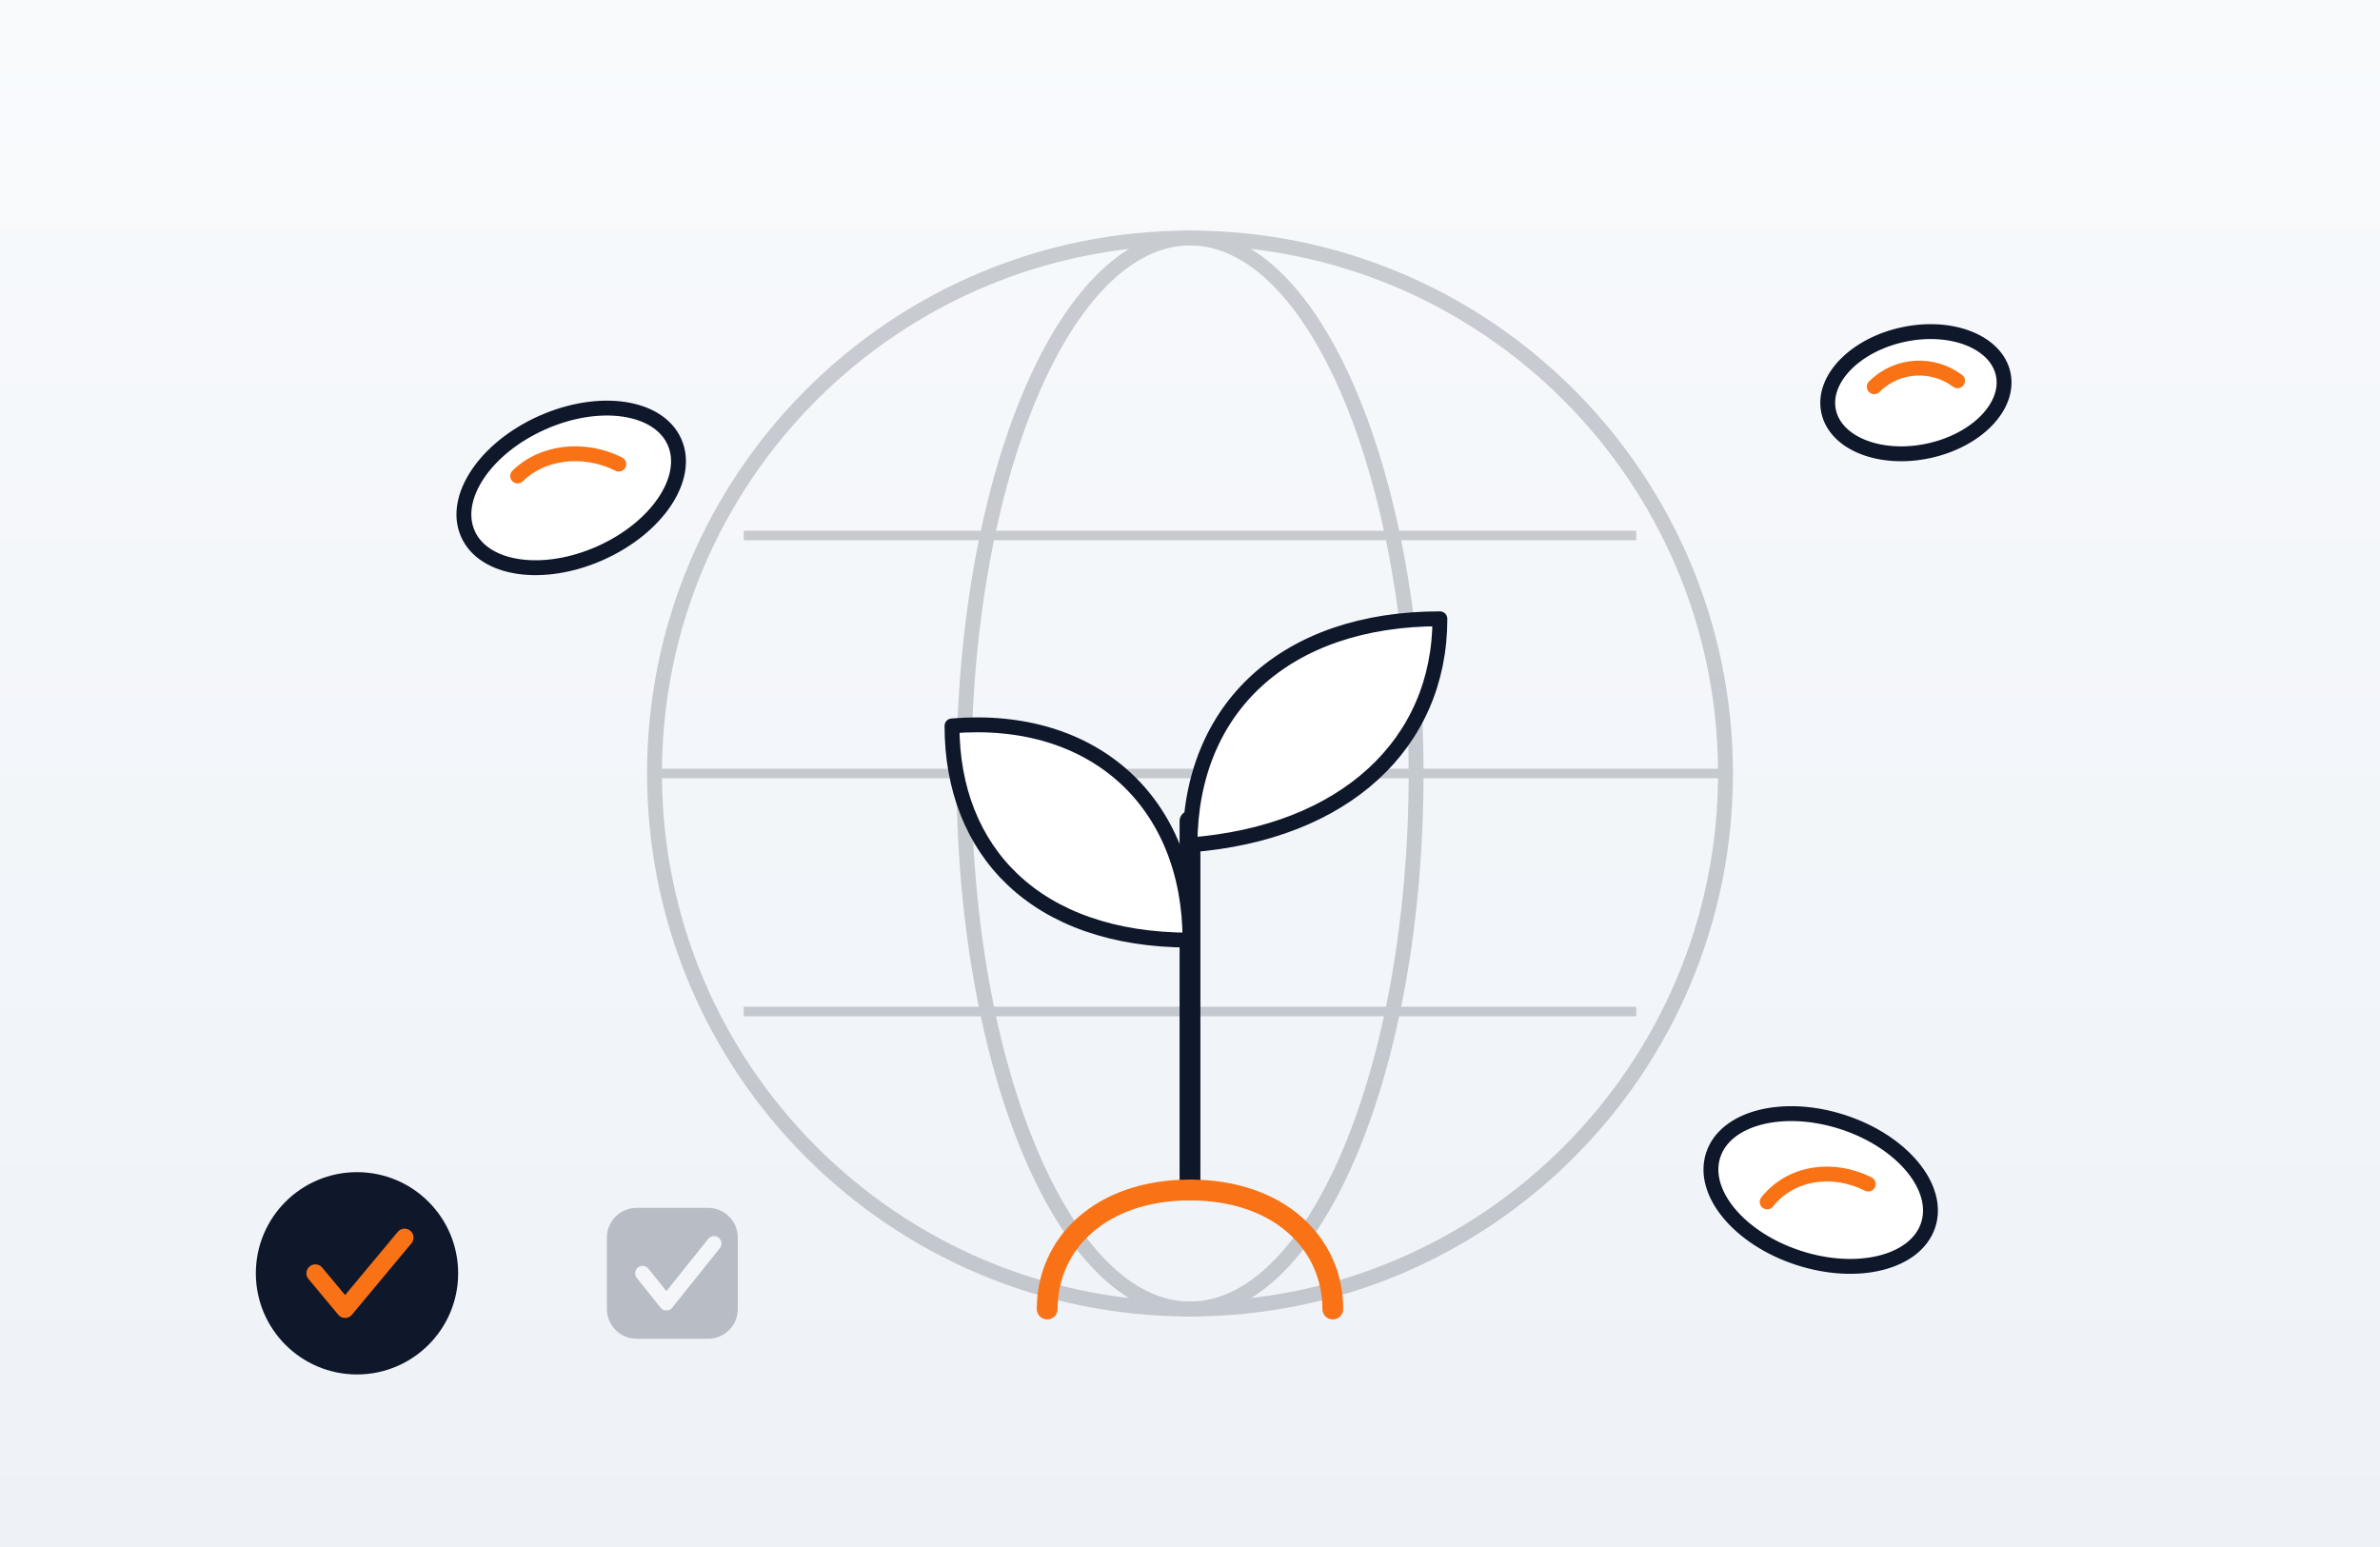
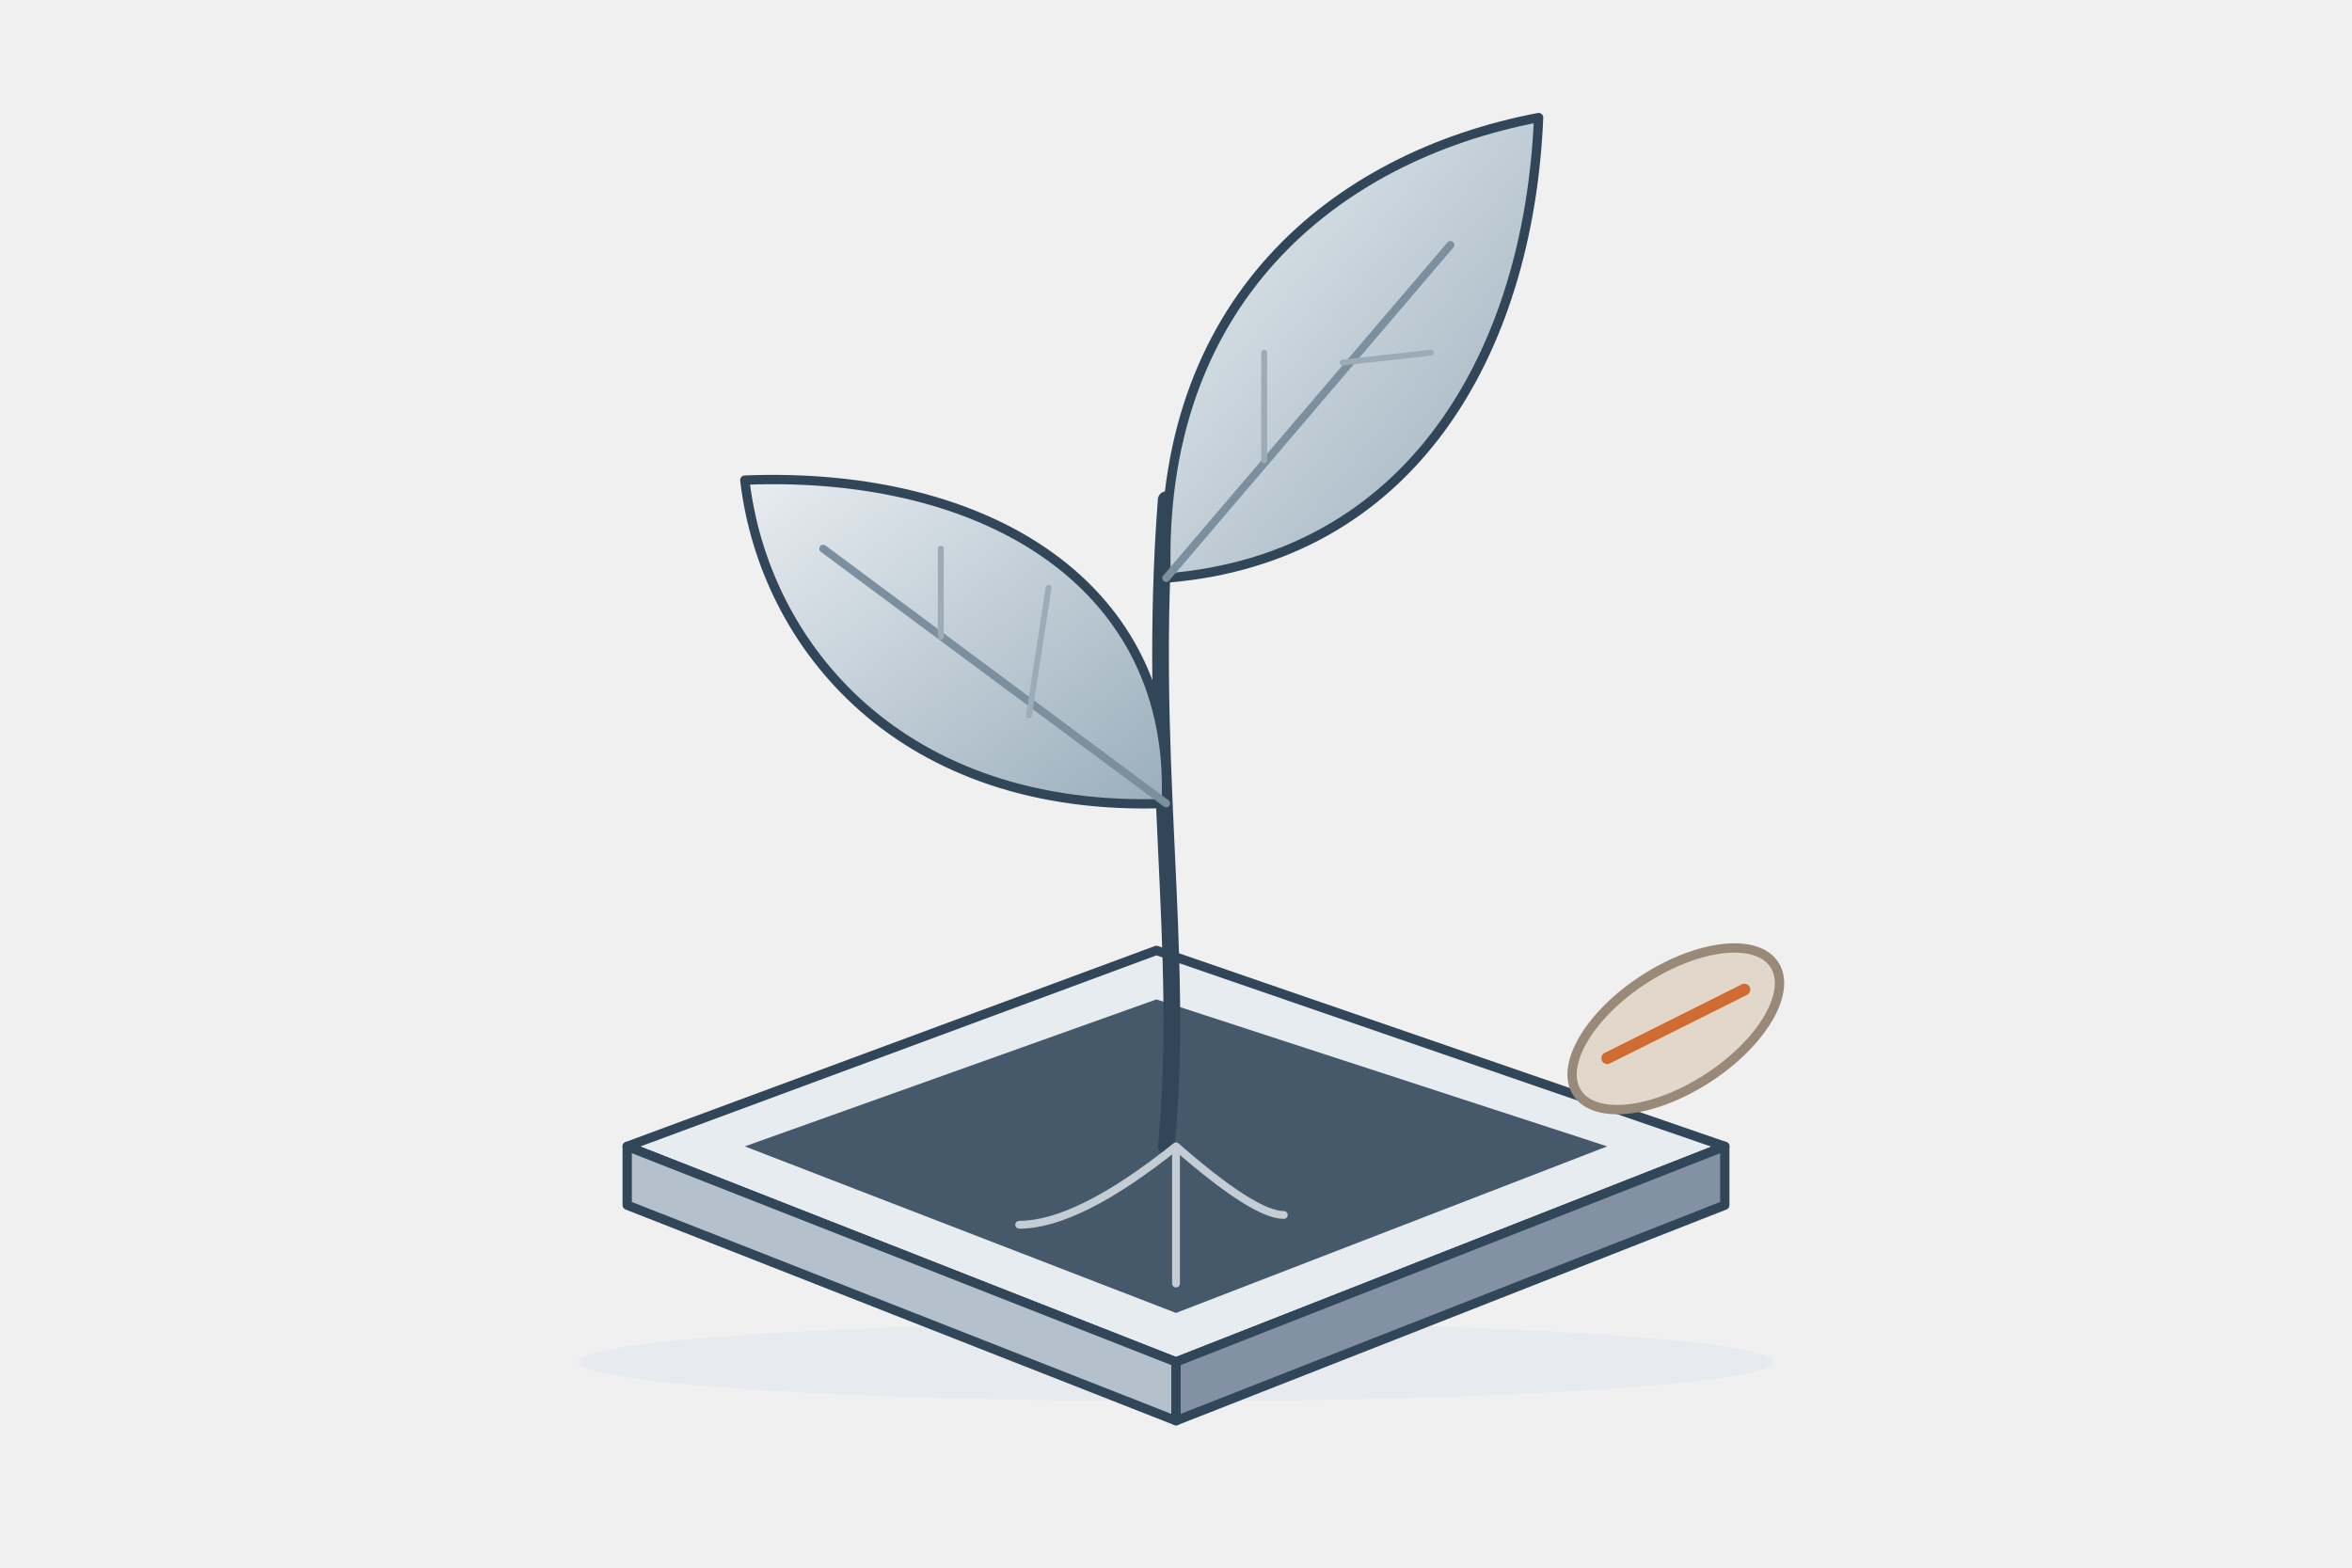
- <svg xmlns="http://www.w3.org/2000/svg" viewBox="0 0 400 260" role="img" aria-label="Tohumculuk">
+ <svg xmlns="http://www.w3.org/2000/svg" viewBox="0 0 240 160" fill="none" role="img" aria-label="Tohumculuk">
  <defs>
-     <linearGradient id="seedBg" x1="0" y1="0" x2="0" y2="1">
-       <stop offset="0%" stop-color="#f8fafc" />
-       <stop offset="100%" stop-color="#eef2f7" />
+     <linearGradient id="metal" x1="0" y1="0" x2="1" y2=".6">
+       <stop stop-color="#f8fafc" />
+       <stop offset=".4" stop-color="#e0e6ec" />
+       <stop offset="1" stop-color="#a1b0c0" />
+     </linearGradient>
+     <linearGradient id="botanic" x1="0" y1="0" x2="1" y2="1">
+       <stop stop-color="#e8edf1" />
+       <stop offset="1" stop-color="#9aaebc" />
    </linearGradient>
  </defs>
-   <rect width="400" height="260" fill="url(#seedBg)" />
-   <g stroke="#0f172a" stroke-width="2.5" fill="none" opacity=".2">
-     <circle cx="200" cy="130" r="90" />
-     <ellipse cx="200" cy="130" rx="38" ry="90" />
-     <path d="M110 130h180M125 90h150M125 170h150" stroke-width="1.6" />
-   </g>
-   <g>
-     <path d="M200 200v-62" stroke="#0f172a" stroke-width="3.5" stroke-linecap="round" />
-     <path d="M200 158c-26 0-40-15-40-36 24-2 40 13 40 36z" fill="#ffffff" stroke="#0f172a" stroke-width="2.5" stroke-linejoin="round" />
-     <path d="M200 142c26-2 42-17 42-38-26 0-42 15-42 38z" fill="#ffffff" stroke="#0f172a" stroke-width="2.5" stroke-linejoin="round" />
-     <path d="M200 200c-15 0-24 9-24 20" stroke="#f97316" stroke-width="3.5" stroke-linecap="round" fill="none" />
-     <path d="M200 200c15 0 24 9 24 20" stroke="#f97316" stroke-width="3.5" stroke-linecap="round" fill="none" />
-   </g>
-   <g>
-     <ellipse cx="96" cy="82" rx="19" ry="12" transform="rotate(-24 96 82)" fill="#ffffff" stroke="#0f172a" stroke-width="2.5" />
-     <path d="M87 80c4-4 11-5 17-2" stroke="#f97316" stroke-width="2.5" fill="none" stroke-linecap="round" />
-     <ellipse cx="306" cy="200" rx="19" ry="12" transform="rotate(18 306 200)" fill="#ffffff" stroke="#0f172a" stroke-width="2.5" />
-     <path d="M297 202c4-5 11-6 17-3" stroke="#f97316" stroke-width="2.5" fill="none" stroke-linecap="round" />
-     <ellipse cx="322" cy="66" rx="15" ry="10" transform="rotate(-12 322 66)" fill="#ffffff" stroke="#0f172a" stroke-width="2.5" />
-     <path d="M315 65c4-4 10-4 14-1" stroke="#f97316" stroke-width="2.5" fill="none" stroke-linecap="round" />
-   </g>
-   <g transform="translate(60 214)">
-     <circle r="17" fill="#0f172a" />
-     <path d="M-7 0l5 6 10-12" fill="none" stroke="#f97316" stroke-width="3" stroke-linecap="round" stroke-linejoin="round" />
-   </g>
-   <g transform="translate(102 214)" fill="#0f172a" opacity=".25">
-     <rect x="0" y="-11" width="22" height="22" rx="5" />
-     <path d="M6 0l4 5 8-10" fill="none" stroke="#ffffff" stroke-width="2.5" stroke-linecap="round" stroke-linejoin="round" />
+   <g stroke="#314659" stroke-width=".95" stroke-linecap="round" stroke-linejoin="round">
+     <ellipse cx="120" cy="139" rx="61" ry="4" fill="#e7ebef" stroke="none" />
+     <path d="m64 117 54-20 58 20-56 22Z" fill="#e7ecf1" />
+     <path d="m64 117 56 22v6l-56-22Z" fill="#b4c0cc" />
+     <path d="m120 139 56-22v6l-56 22Z" fill="#8292a4" />
+     <path d="m76 117 42-15 46 15-44 17Z" fill="#46596a" stroke="none" />
+     <path d="M119 117c2-20-2-40 0-66" stroke-width="1.7" />
+     <path d="M119 82c-27 1-41-16-43-33 25-1 44 11 43 33Z" fill="url(#botanic)" />
+     <path d="M119 59c-1-28 17-43 38-47-1 24-13 45-38 47Z" fill="url(#botanic)" />
+     <path d="m84 56 35 26m0-23 29-34" stroke="#7c8f9e" stroke-width=".8" />
+     <path d="m96 65 0-9m9 17 2-13m22-13 0-11m8 1 9-1" stroke="#9cabb6" stroke-width=".6" />
+     <path d="M120 117q-10 8-16 8m16-8q8 7 11 7m-11-7 0 14" stroke="#c4cdd6" stroke-width=".8" />
+     <ellipse cx="171" cy="105" rx="12" ry="6" transform="rotate(-33 171 105)" fill="#e1d7ca" stroke="#998979" />
+     <path d="m164 108 14-7" stroke="#cf6c32" stroke-width="1.2" />
  </g>
</svg>
